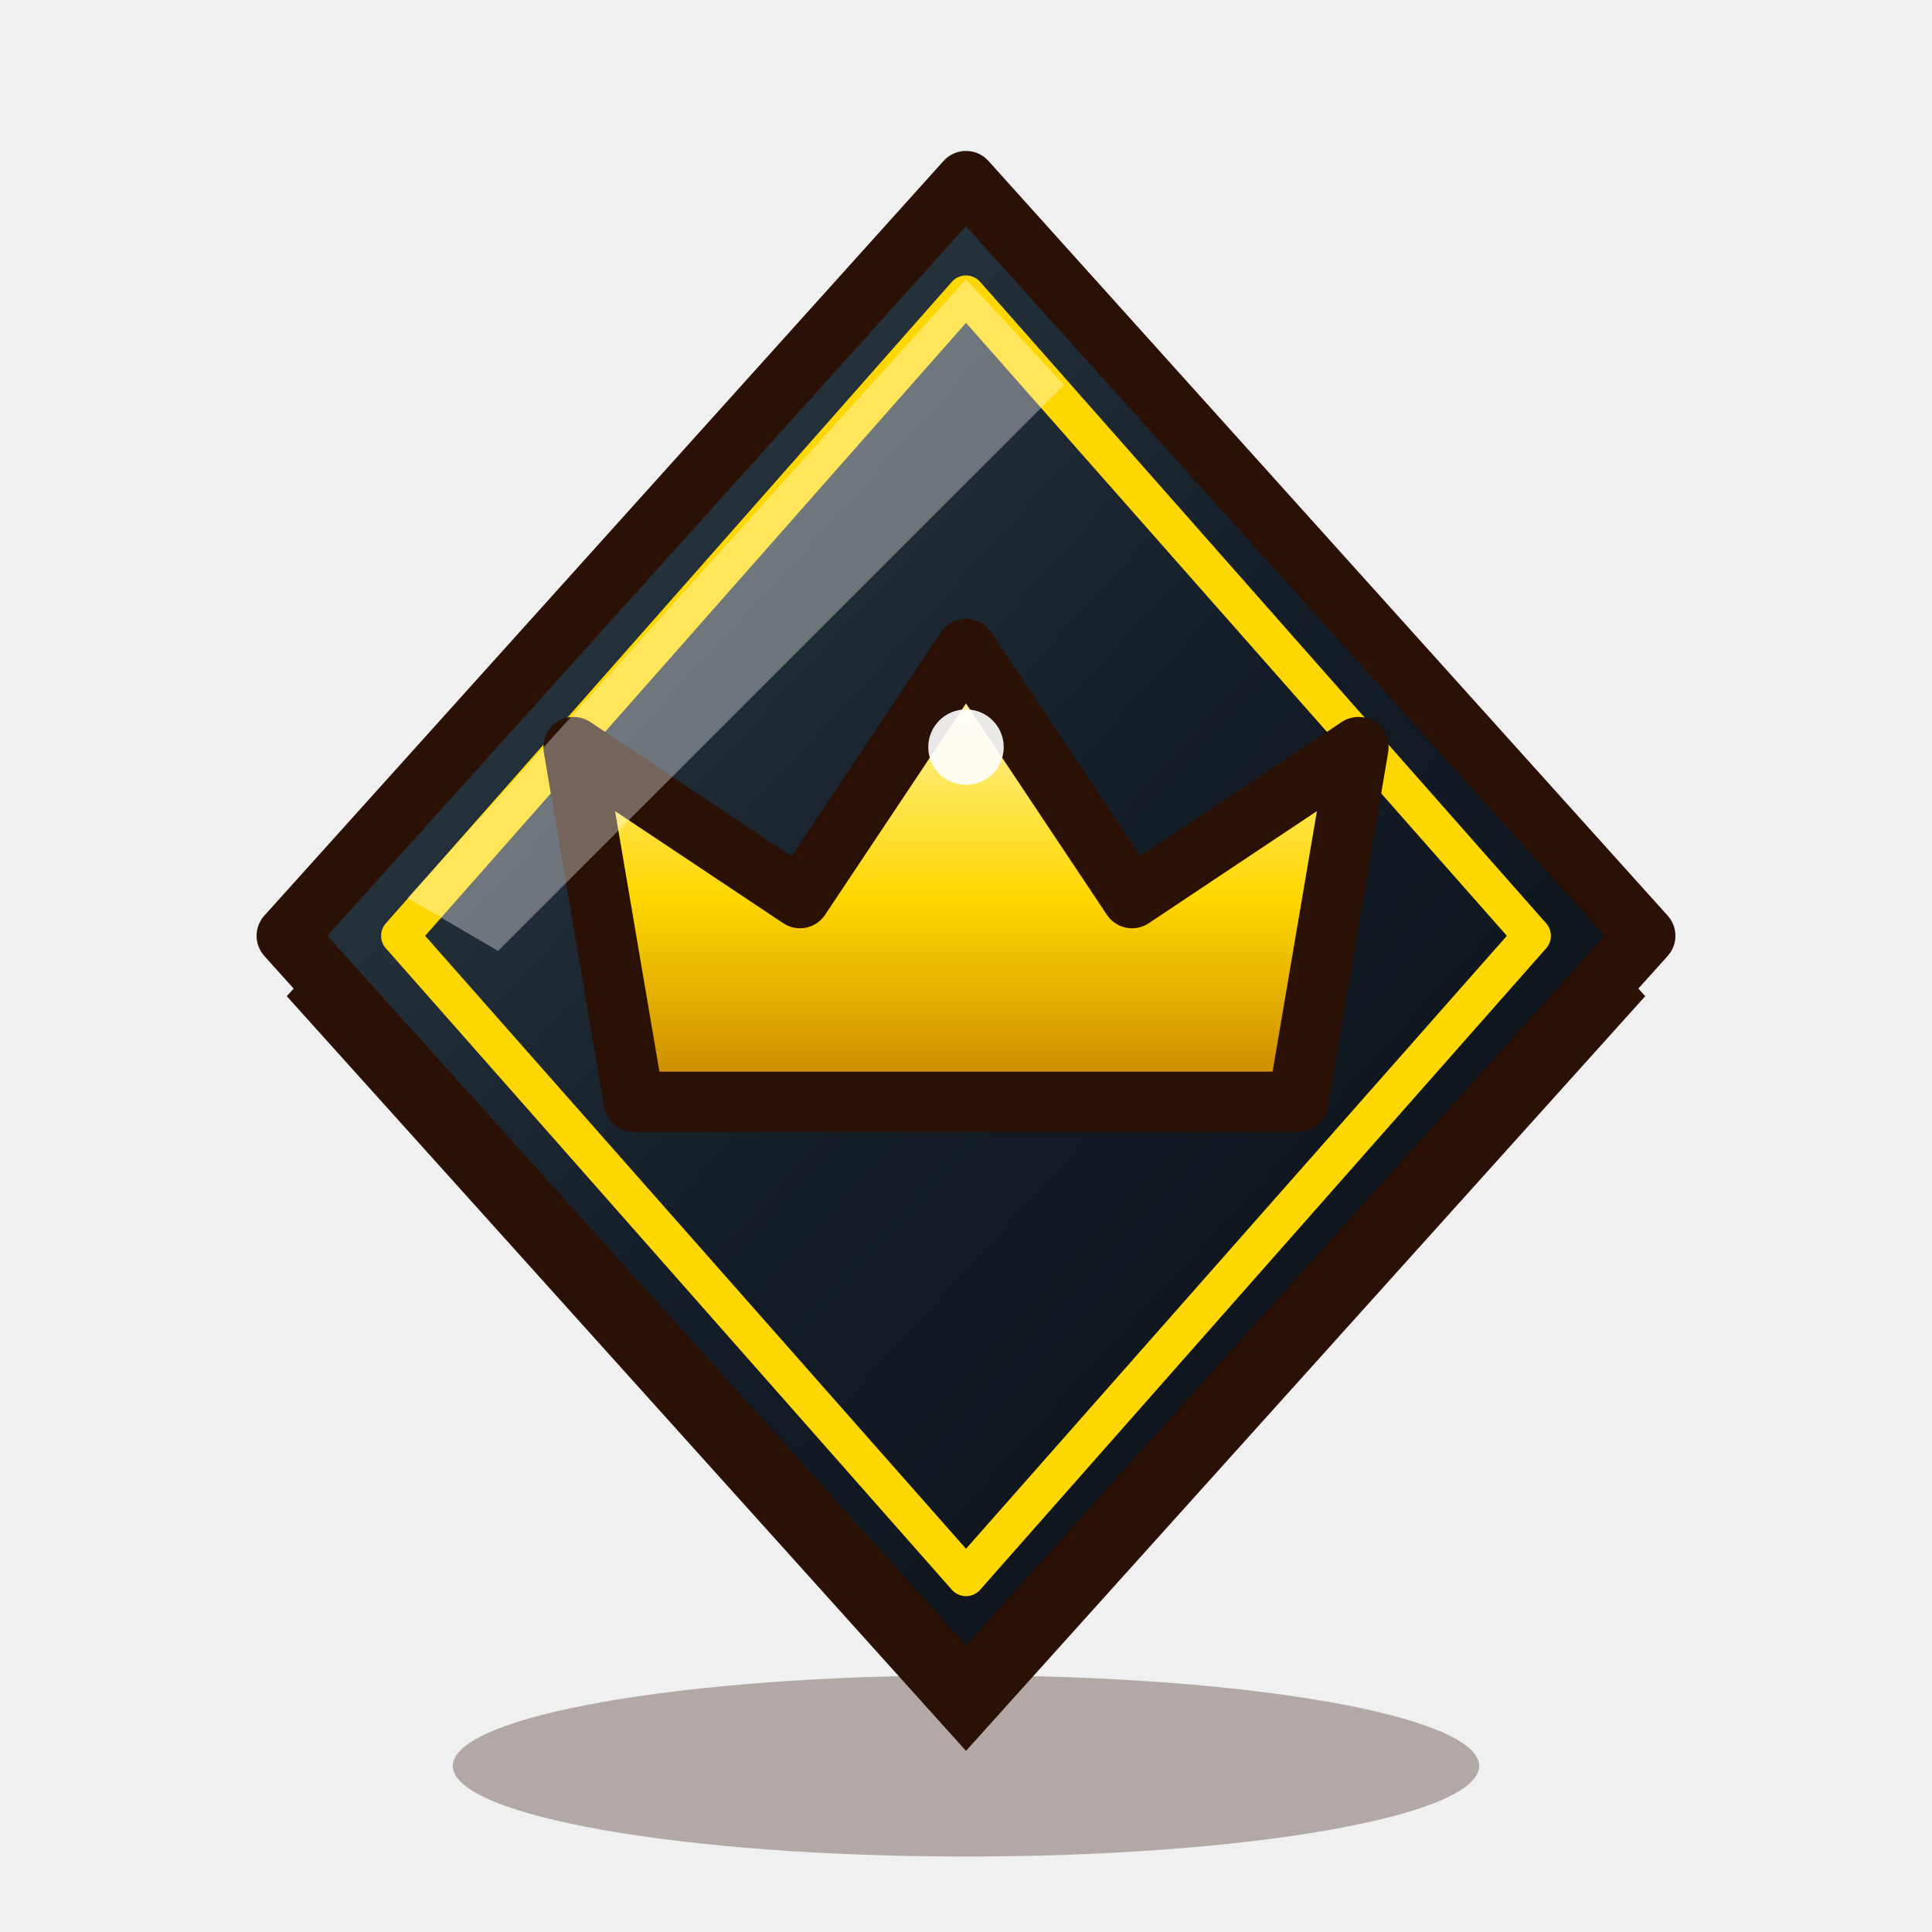
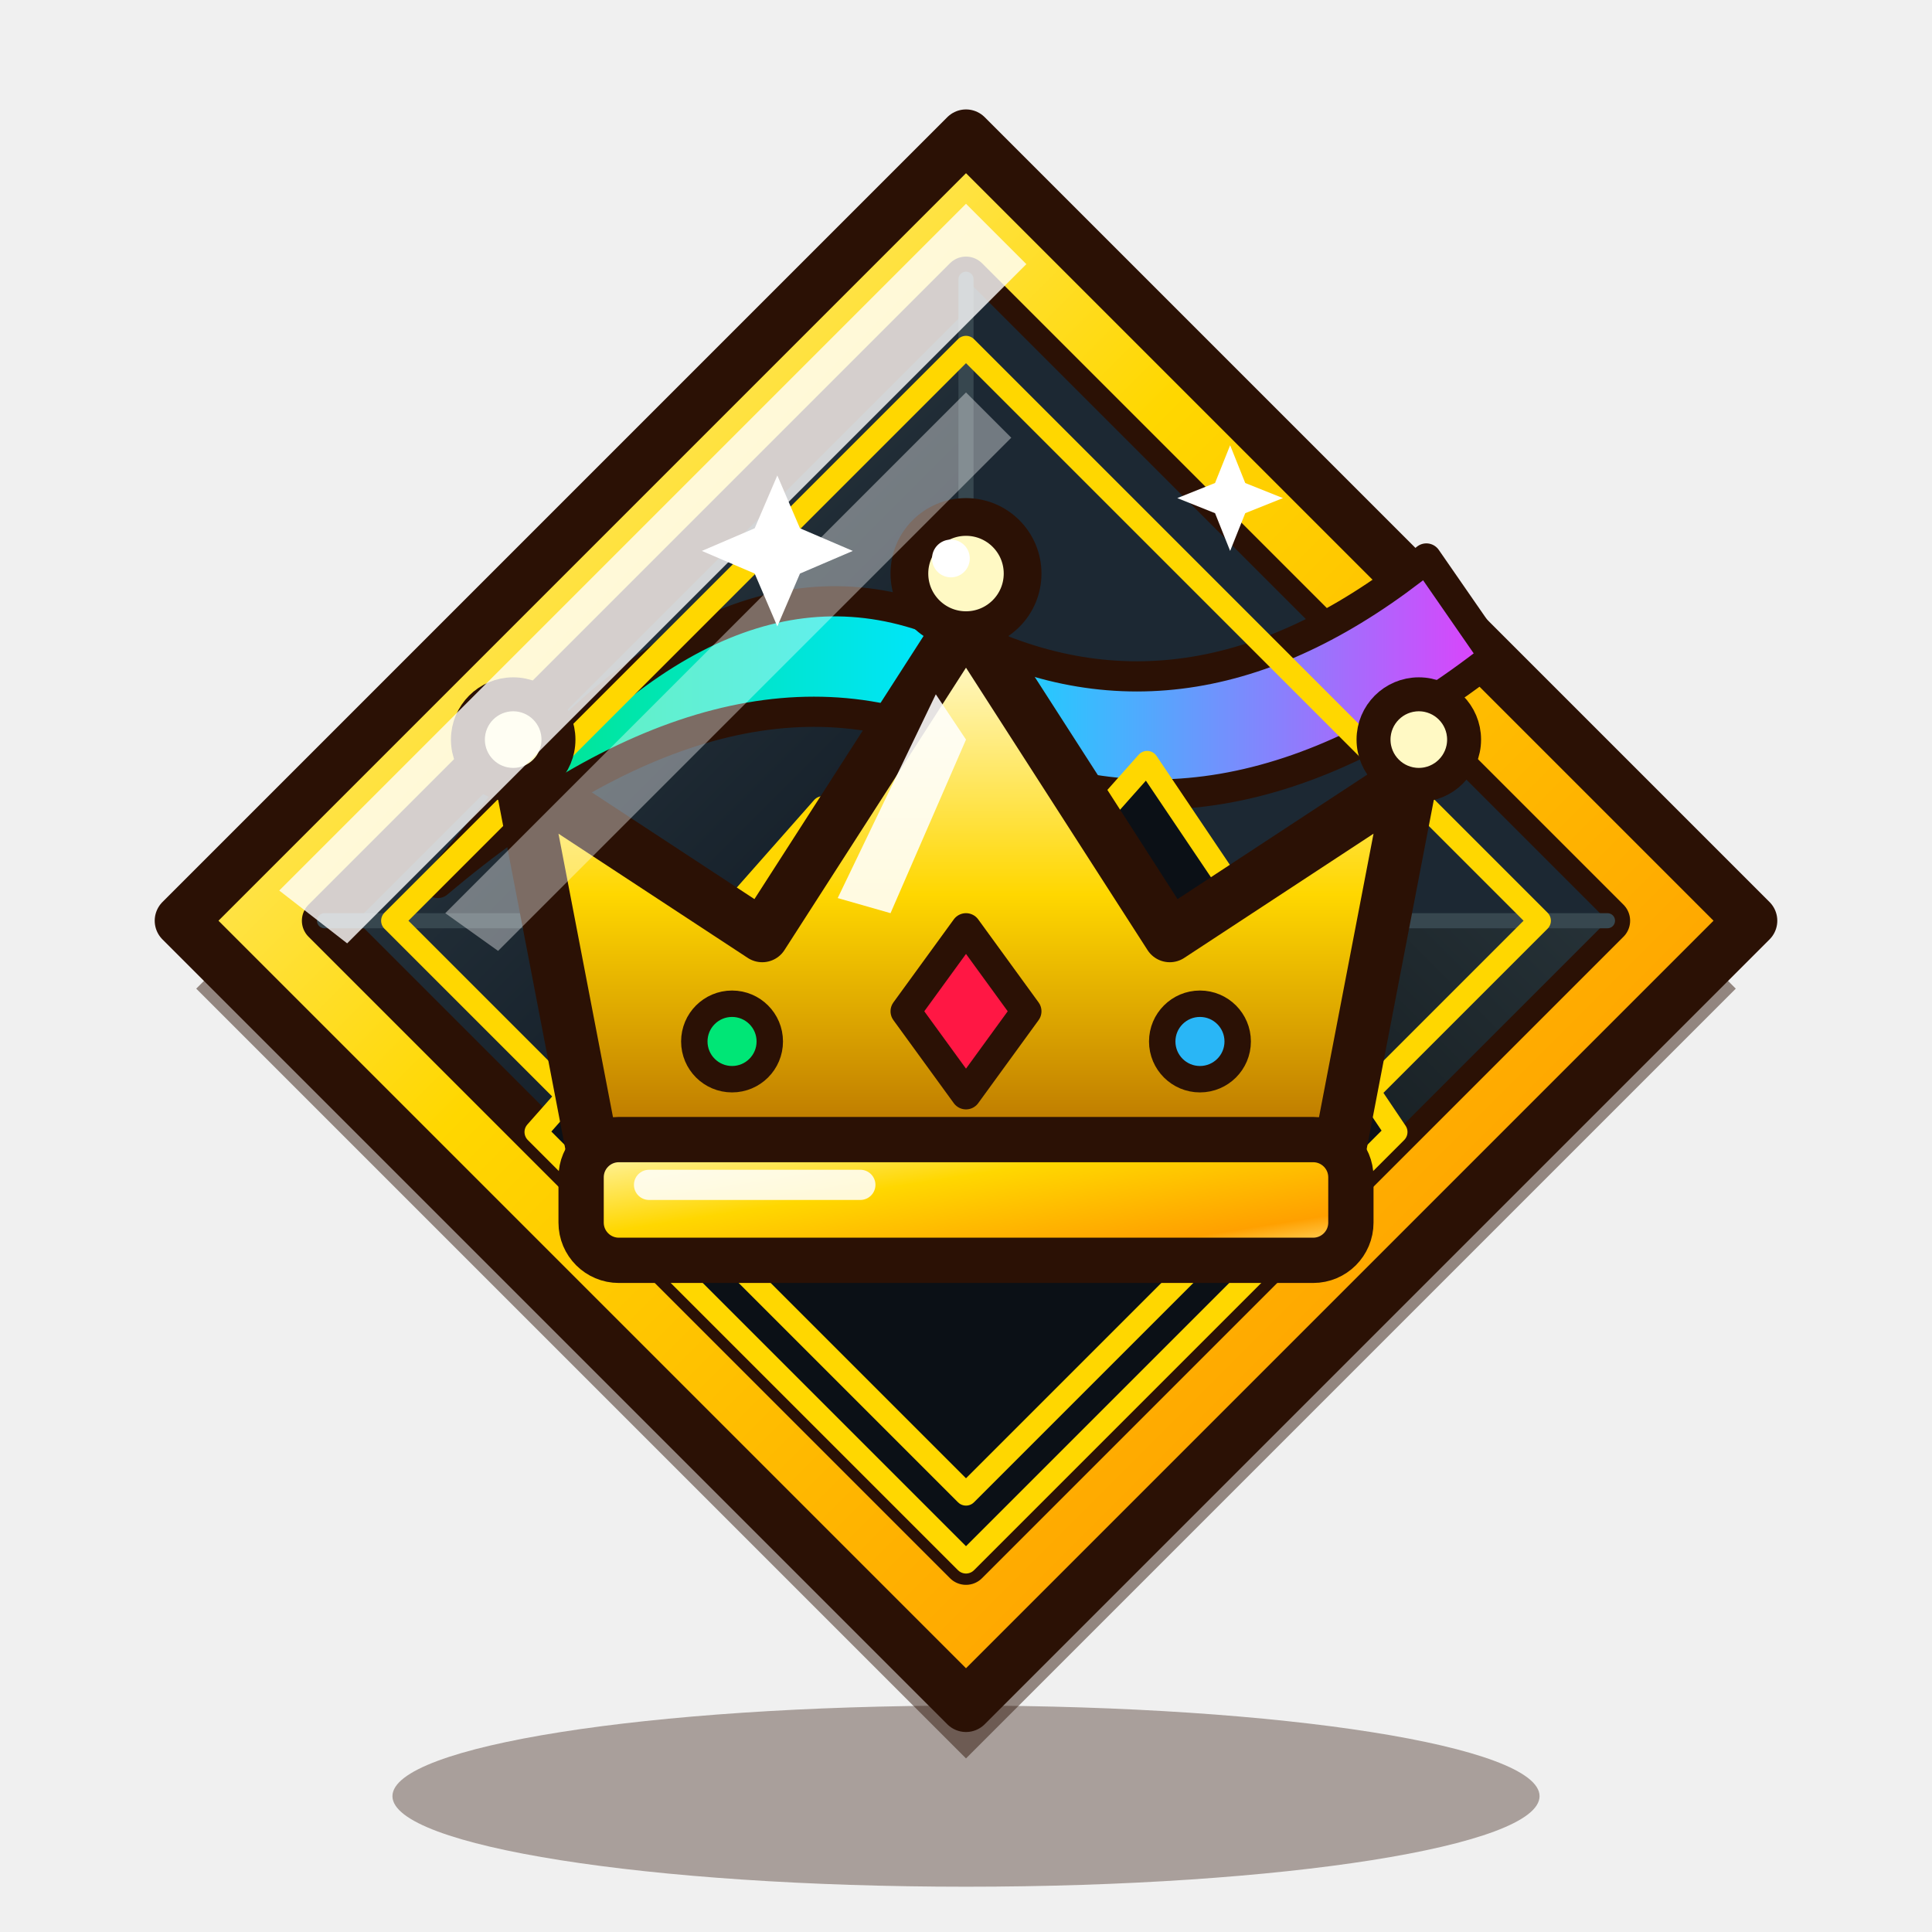
<svg xmlns="http://www.w3.org/2000/svg" viewBox="0 0 512 512">
  <defs>
    <linearGradient id="blackDiamondGrad" x1="0%" y1="0%" x2="100%" y2="100%">
      <stop offset="0%" stop-color="#37474F" />
-       <stop offset="50%" stop-color="#141E28" />
-       <stop offset="100%" stop-color="#090D12" />
+       <stop offset="45%" stop-color="#141E28" />
+       <stop offset="100%" stop-color="#05080C" />
+     </linearGradient>
+     <linearGradient id="ebonyFacetGrad" x1="0%" y1="100%" x2="100%" y2="0%">
+       <stop offset="0%" stop-color="#000000" />
+       <stop offset="100%" stop-color="#263238" />
    </linearGradient>
    <linearGradient id="crown24kGrad" x1="0%" y1="0%" x2="0%" y2="100%">
+       <stop offset="0%" stop-color="#FFFDE7" />
+       <stop offset="50%" stop-color="#FFD700" />
+       <stop offset="100%" stop-color="#B26A00" />
+     </linearGradient>
+     <linearGradient id="goldBezel24kGrad" x1="0%" y1="0%" x2="100%" y2="100%">
      <stop offset="0%" stop-color="#FFF9C4" />
-       <stop offset="55%" stop-color="#FFD700" />
-       <stop offset="100%" stop-color="#C68400" />
+       <stop offset="40%" stop-color="#FFD700" />
+       <stop offset="80%" stop-color="#FFA000" />
+       <stop offset="100%" stop-color="#FFF59D" />
+     </linearGradient>
+     <linearGradient id="auroraBorealisGrad" x1="0%" y1="0%" x2="100%" y2="0%">
+       <stop offset="0%" stop-color="#00E676" />
+       <stop offset="48%" stop-color="#00E5FF" />
+       <stop offset="100%" stop-color="#E040FB" />
    </linearGradient>
  </defs>
  <g id="base-shadow">
-     <ellipse cx="256" cy="468" rx="136" ry="24" fill="#2B1105" opacity="0.32" />
-     <polygon points="256,64 436,264 256,464 76,264" fill="#2B1105" />
+     <ellipse cx="256" cy="476" rx="152" ry="24" fill="#2B1105" opacity="0.36" />
+     <polygon points="256,42 460,246 256,450 52,246" fill="#2B1105" transform="translate(0, 16)" opacity="0.48" />
  </g>
-   <g id="main-body" stroke="#2B1105" stroke-width="16" stroke-linejoin="round" stroke-linecap="round">
-     <polygon points="256,48 436,248 256,448 76,248" fill="url(#blackDiamondGrad)" />
-     <polygon points="256,78 406,248 256,418 106,248" fill="none" stroke="#FFD700" stroke-width="10" />
-     <path d="M168 292 L152 198 L212 238 L256 172 L300 238 L360 198 L344 292 Z" fill="url(#crown24kGrad)" />
+   <g id="main-body" stroke="#2B1105" stroke-width="14" stroke-linejoin="round" stroke-linecap="round">
+     <polygon points="256,36 464,244 256,452 48,244" fill="url(#goldBezel24kGrad)" />
+     <polygon points="256,74 426,244 256,414 86,244" fill="url(#blackDiamondGrad)" stroke-width="12" />
+     <polygon points="256,74 426,244 256,244" fill="#1C2833" stroke="none" />
+     <polygon points="256,244 426,244 256,414" fill="url(#ebonyFacetGrad)" stroke="none" />
+     <line x1="256" y1="74" x2="256" y2="414" stroke="#37474F" stroke-width="4" />
+     <line x1="86" y1="244" x2="426" y2="244" stroke="#37474F" stroke-width="4" />
+     <path d="M134 212 Q196 138 256 168 Q316 198 378 148 L396 174 Q322 232 256 198 Q194 168 116 234 Z" fill="url(#auroraBorealisGrad)" stroke-width="8" />
+     <polygon points="142,300 218,214 256,256 304,202 370,300 256,414" fill="#0B1016" stroke="#FFD700" stroke-width="6" />
+     <polygon points="256,92 408,244 256,396 104,244" fill="none" stroke="#FFD700" stroke-width="6" />
+     <path d="M158 310 L138 206 L202 248 L256 164 L310 248 L374 206 L354 310 Z" fill="url(#crown24kGrad)" stroke-width="14" />
+     <rect x="154" y="302" width="204" height="32" rx="10" fill="url(#goldBezel24kGrad)" stroke-width="12" />
+     <circle cx="136" cy="196" r="12" fill="#FFF9C4" stroke-width="9" />
+     <circle cx="256" cy="152" r="15" fill="#FFF9C4" stroke-width="10" />
+     <circle cx="376" cy="196" r="12" fill="#FFF9C4" stroke-width="9" />
+     <polygon points="256,246 272,268 256,290 240,268" fill="#FF1744" stroke-width="8" />
+     <circle cx="194" cy="276" r="10" fill="#00E676" stroke-width="7" />
+     <circle cx="318" cy="276" r="10" fill="#29B6F6" stroke-width="7" />
  </g>
  <g id="specular-highlights">
-     <polygon points="256,74 282,102 132,252 108,238" fill="#FFFFFF" opacity="0.35" />
-     <circle cx="256" cy="198" r="10" fill="#FFFFFF" opacity="0.9" />
+     <polygon points="256,54 272,70 92,250 74,236" fill="#FFFFFF" opacity="0.80" />
+     <polygon points="256,104 268,116 132,252 118,242" fill="#FFFFFF" opacity="0.38" />
+     <path d="M248 184 L222 238 L236 242 L256 196 Z" fill="#FFFFFF" opacity="0.88" />
+     <rect x="168" y="310" width="64" height="8" rx="4" fill="#FFFFFF" opacity="0.85" />
+     <circle cx="252" cy="148" r="5" fill="#FFFFFF" />
+     <polygon points="206,126 212,140 226,146 212,152 206,166 200,152 186,146 200,140" fill="#FFFFFF" />
+     <polygon points="326,118 330,128 340,132 330,136 326,146 322,136 312,132 322,128" fill="#FFFFFF" />
  </g>
</svg>
